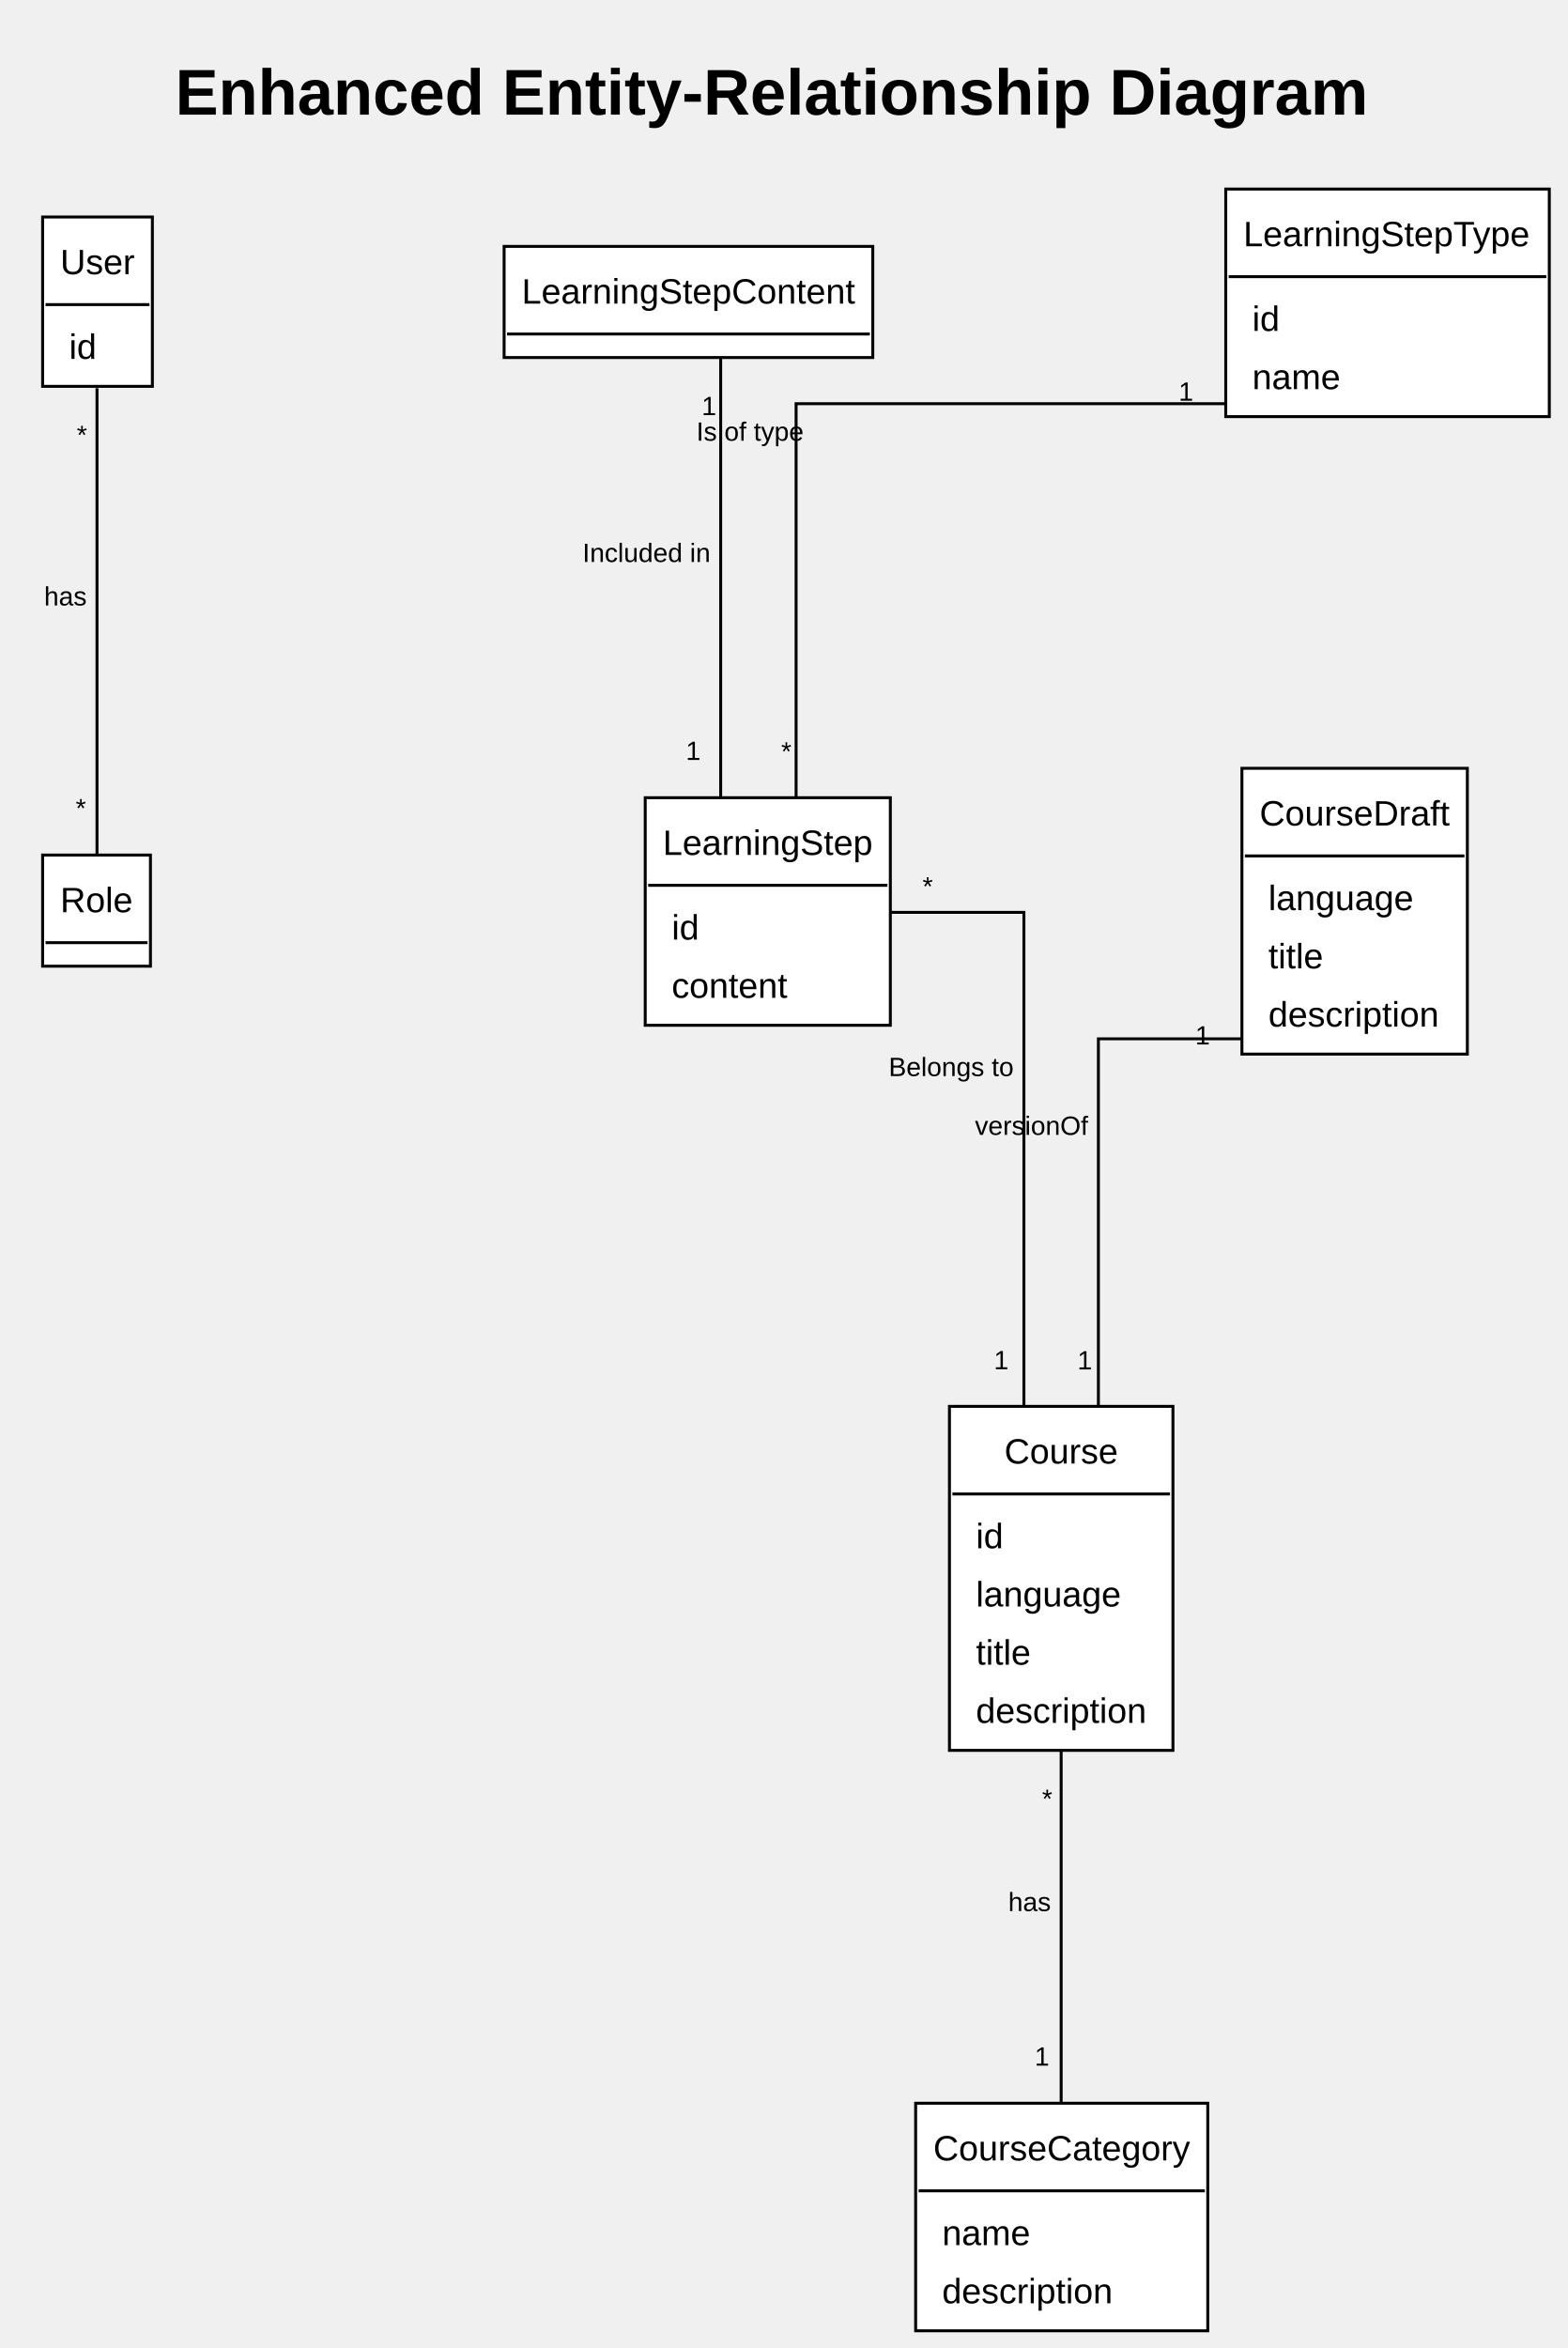
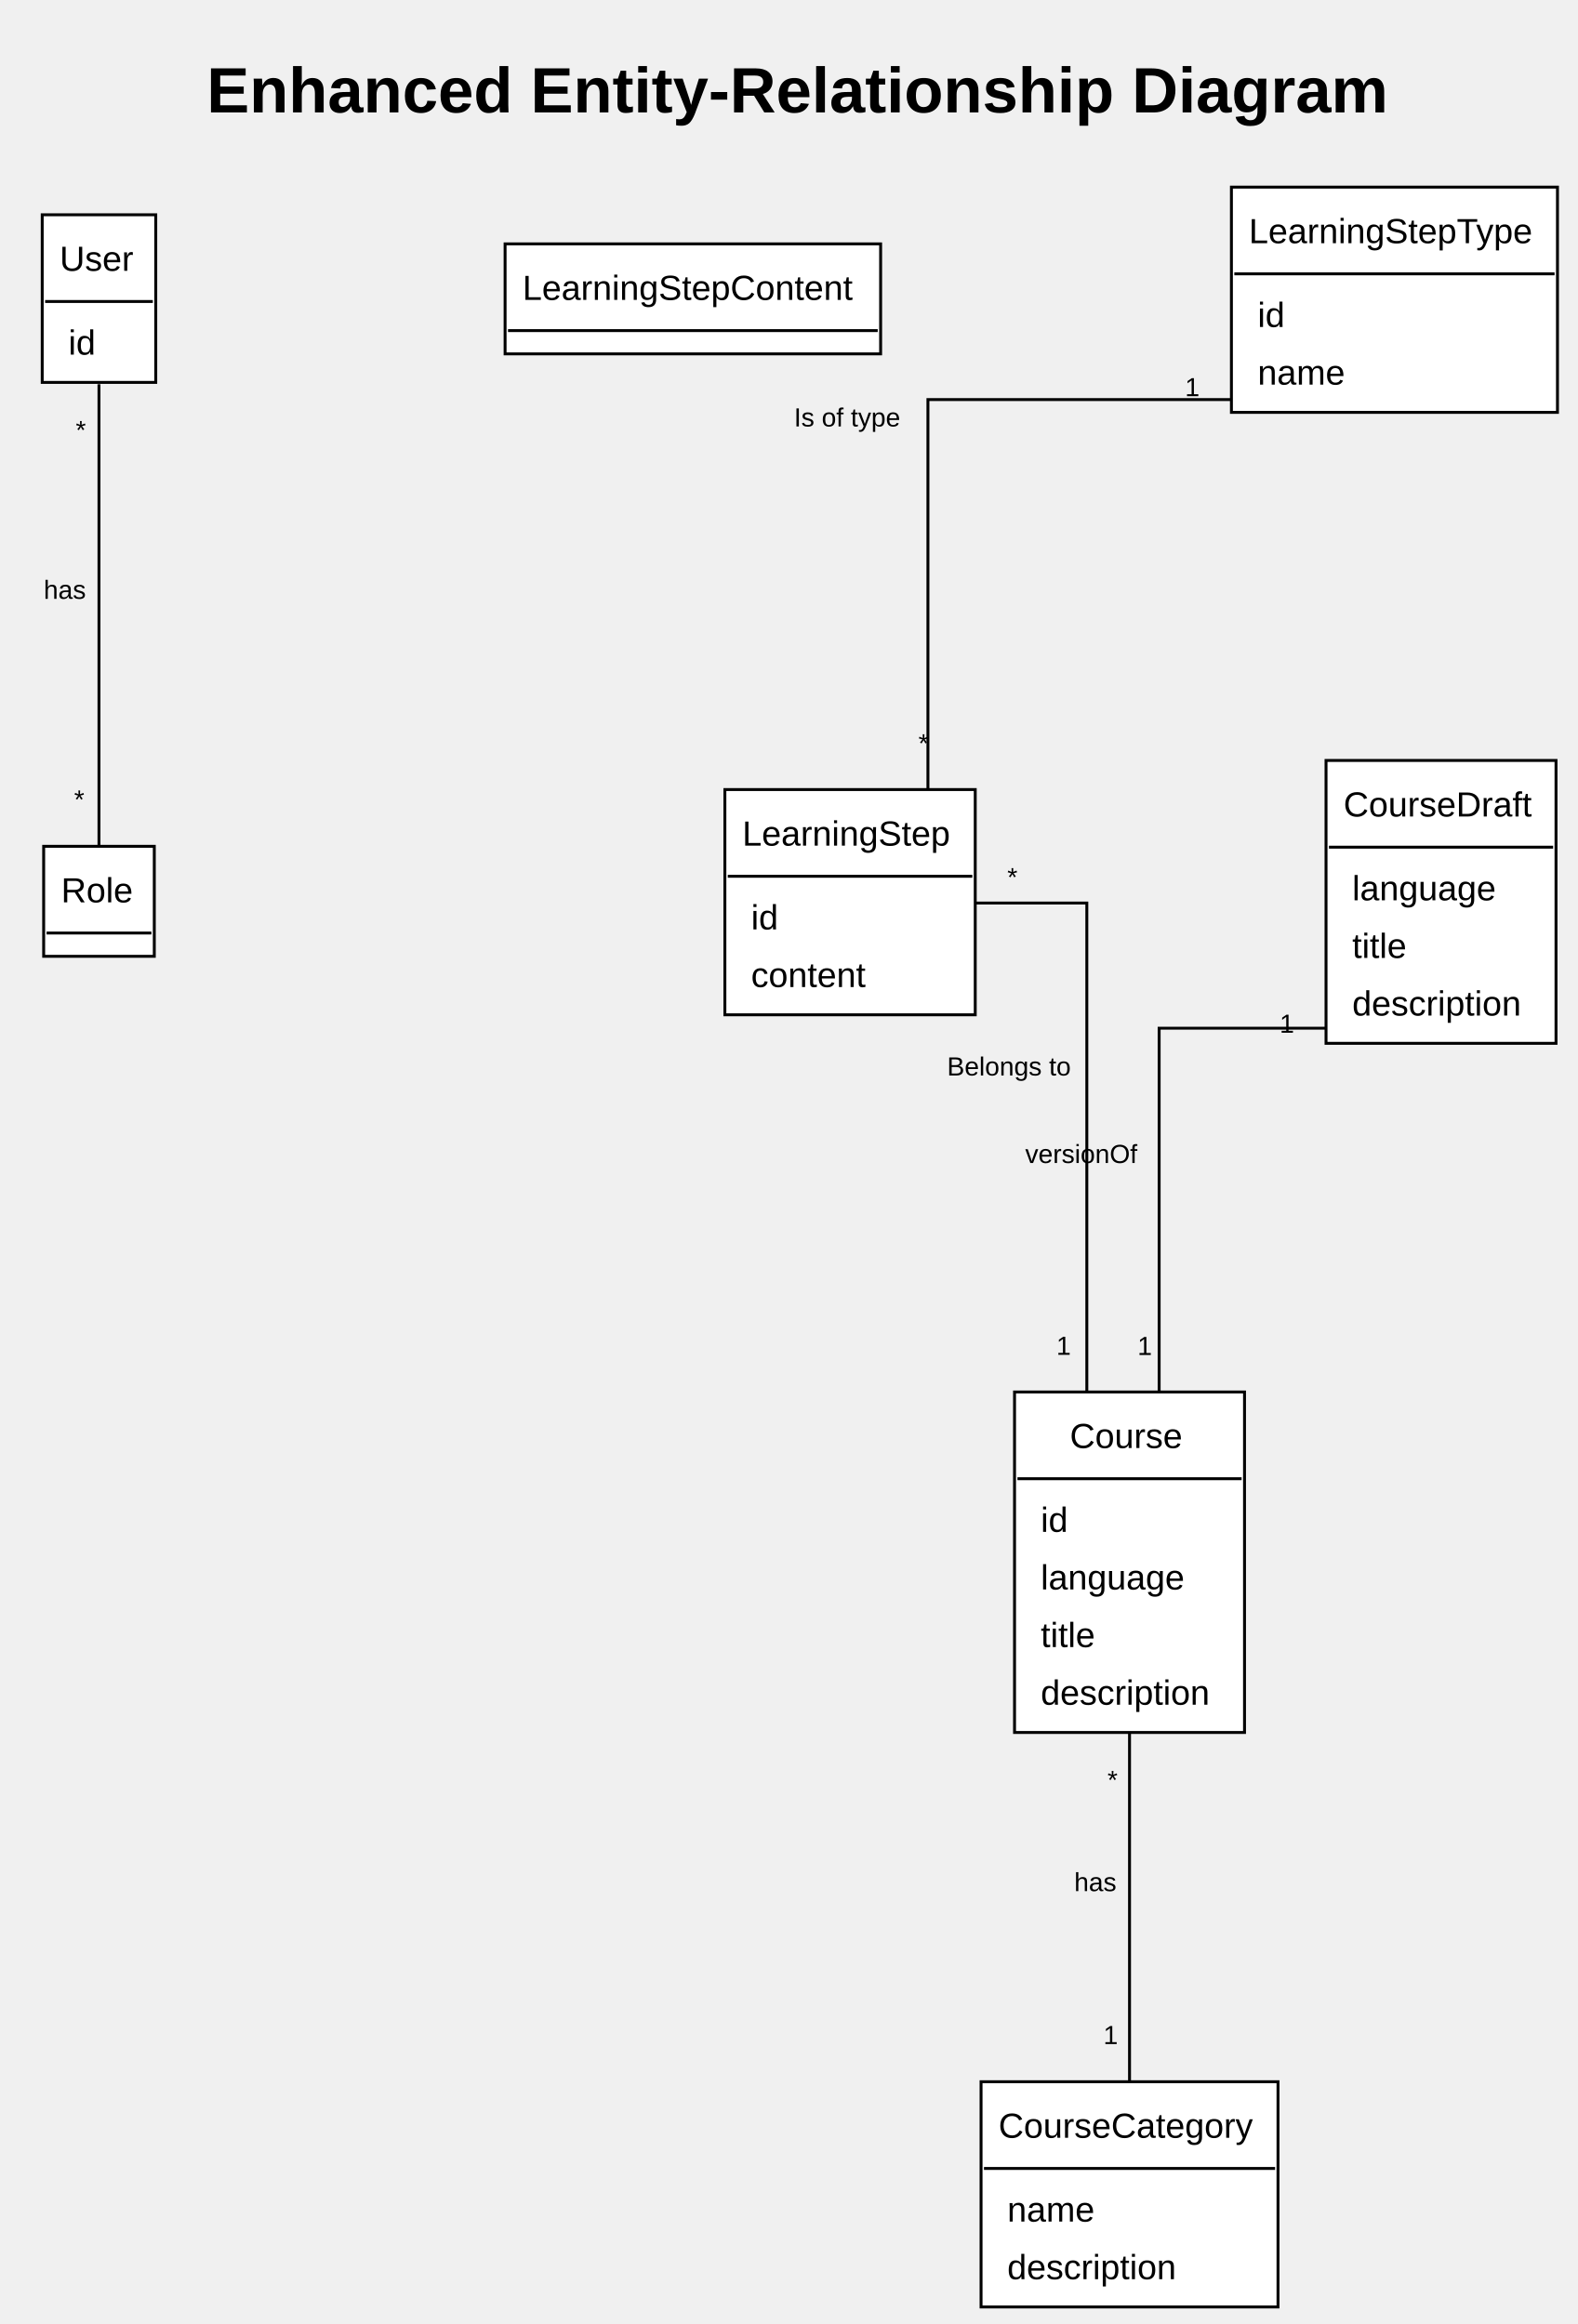
- <svg xmlns="http://www.w3.org/2000/svg" contentStyleType="text/css" data-diagram-type="CLASS" height="915.521px" preserveAspectRatio="none" style="width:611px;height:915px;background:#FFFFFF;" version="1.1" viewBox="0 0 611 915" width="611.875px" zoomAndPan="magnify">
+ <svg xmlns="http://www.w3.org/2000/svg" contentStyleType="text/css" height="915.521px" preserveAspectRatio="none" style="width:621px;height:915px;background:#FFFFFF;" version="1.1" viewBox="0 0 621 915" width="621.042px" zoomAndPan="magnify">
  <defs />
  <g>
-     <g class="title" data-source-line="9">
-       <text fill="#000000" font-family="Arial" font-size="25.208" font-weight="bold" lengthAdjust="spacing" textLength="465.025" x="68.308" y="44.682">Enhanced Entity-Relationship Diagram</text>
+     <text fill="#000000" font-family="Arial" font-size="25.208" font-weight="bold" lengthAdjust="spacing" textLength="448.021" x="81.354" y="44.27">Enhanced Entity-Relationship Diagram</text>
+     <g id="elem_User">
+       <rect codeLine="16" fill="#FFFFFF" height="65.997" id="User" style="stroke:#000000;stroke-width:1.146;" width="44.688" x="16.615" y="84.56" />
+       <text fill="#000000" font-family="Arial" font-size="13.75" lengthAdjust="spacing" textLength="30.938" x="23.49" y="106.624">User</text>
+       <line style="stroke:#000000;stroke-width:1.146;" x1="17.76" x2="60.156" y1="118.704" y2="118.704" />
+       <text fill="#000000" font-family="Arial" font-size="13.75" lengthAdjust="spacing" textLength="11.458" x="26.927" y="139.623">id</text>
    </g>
-     <g class="entity" data-entity="User" data-source-line="12" data-uid="ent0002" id="entity_User">
-       <rect fill="#FFFFFF" height="65.997" style="stroke:#000000;stroke-width:1.146;" width="42.781" x="16.615" y="84.56" />
-       <text fill="#000000" font-family="Arial" font-size="13.75" lengthAdjust="spacing" textLength="29.031" x="23.49" y="106.849">User</text>
-       <line style="stroke:#000000;stroke-width:1.146;" x1="17.76" x2="58.249" y1="118.704" y2="118.704" />
-       <text fill="#000000" font-family="Arial" font-size="13.75" lengthAdjust="spacing" textLength="10.702" x="26.927" y="139.848">id</text>
+     <g id="elem_Role">
+       <rect codeLine="13" fill="#FFFFFF" height="43.311" id="Role" style="stroke:#000000;stroke-width:1.146;" width="43.542" x="17.188" y="333.206" />
+       <text fill="#000000" font-family="Arial" font-size="13.75" lengthAdjust="spacing" textLength="29.792" x="24.062" y="355.27">Role</text>
+       <line style="stroke:#000000;stroke-width:1.146;" x1="18.333" x2="59.583" y1="367.35" y2="367.35" />
    </g>
-     <g class="entity" data-entity="Role" data-source-line="13" data-uid="ent0003" id="entity_Role">
-       <rect fill="#FFFFFF" height="43.311" style="stroke:#000000;stroke-width:1.146;" width="42.029" x="16.615" y="333.206" />
-       <text fill="#000000" font-family="Arial" font-size="13.75" lengthAdjust="spacing" textLength="28.279" x="23.49" y="355.495">Role</text>
-       <line style="stroke:#000000;stroke-width:1.146;" x1="17.76" x2="57.498" y1="367.35" y2="367.35" />
+     <g id="elem_Course">
+       <rect codeLine="29" fill="#FFFFFF" height="134.056" id="Course" style="stroke:#000000;stroke-width:1.146;" width="90.521" x="399.323" y="548.05" />
+       <text fill="#000000" font-family="Arial" font-size="13.75" lengthAdjust="spacing" textLength="46.979" x="421.094" y="570.114">Course</text>
+       <line style="stroke:#000000;stroke-width:1.146;" x1="400.469" x2="488.698" y1="582.194" y2="582.194" />
+       <text fill="#000000" font-family="Arial" font-size="13.75" lengthAdjust="spacing" textLength="11.458" x="409.635" y="603.112">id</text>
+       <text fill="#000000" font-family="Arial" font-size="13.75" lengthAdjust="spacing" textLength="59.583" x="409.635" y="625.798">language</text>
+       <text fill="#000000" font-family="Arial" font-size="13.75" lengthAdjust="spacing" textLength="21.771" x="409.635" y="648.485">title</text>
+       <text fill="#000000" font-family="Arial" font-size="13.75" lengthAdjust="spacing" textLength="69.896" x="409.635" y="671.171">description</text>
    </g>
-     <g class="entity" data-entity="Course" data-source-line="22" data-uid="ent0004" id="entity_Course">
-       <rect fill="#FFFFFF" height="134.056" style="stroke:#000000;stroke-width:1.146;" width="87.119" x="370.104" y="548.05" />
-       <text fill="#000000" font-family="Arial" font-size="13.75" lengthAdjust="spacing" textLength="44.325" x="391.501" y="570.338">Course</text>
-       <line style="stroke:#000000;stroke-width:1.146;" x1="371.25" x2="456.077" y1="582.194" y2="582.194" />
-       <text fill="#000000" font-family="Arial" font-size="13.75" lengthAdjust="spacing" textLength="10.702" x="380.417" y="603.337">id</text>
-       <text fill="#000000" font-family="Arial" font-size="13.75" lengthAdjust="spacing" textLength="56.584" x="380.417" y="626.023">language</text>
-       <text fill="#000000" font-family="Arial" font-size="13.75" lengthAdjust="spacing" textLength="21.397" x="380.417" y="648.71">title</text>
-       <text fill="#000000" font-family="Arial" font-size="13.75" lengthAdjust="spacing" textLength="66.494" x="380.417" y="671.396">description</text>
+     <g id="elem_CourseDraft">
+       <rect codeLine="43" fill="#FFFFFF" height="111.37" id="CourseDraft" style="stroke:#000000;stroke-width:1.146;" width="90.521" x="521.927" y="299.404" />
+       <text fill="#000000" font-family="Arial" font-size="13.75" lengthAdjust="spacing" textLength="76.771" x="528.802" y="321.468">CourseDraft</text>
+       <line style="stroke:#000000;stroke-width:1.146;" x1="523.073" x2="611.302" y1="333.548" y2="333.548" />
+       <text fill="#000000" font-family="Arial" font-size="13.75" lengthAdjust="spacing" textLength="59.583" x="532.24" y="354.466">language</text>
+       <text fill="#000000" font-family="Arial" font-size="13.75" lengthAdjust="spacing" textLength="21.771" x="532.24" y="377.153">title</text>
+       <text fill="#000000" font-family="Arial" font-size="13.75" lengthAdjust="spacing" textLength="69.896" x="532.24" y="399.839">description</text>
    </g>
-     <g class="entity" data-entity="CourseDraft" data-source-line="23" data-uid="ent0005" id="entity_CourseDraft">
-       <rect fill="#FFFFFF" height="111.37" style="stroke:#000000;stroke-width:1.146;" width="87.871" x="484.115" y="299.404" />
-       <text fill="#000000" font-family="Arial" font-size="13.75" lengthAdjust="spacing" textLength="74.121" x="490.99" y="321.693">CourseDraft</text>
-       <line style="stroke:#000000;stroke-width:1.146;" x1="485.26" x2="570.84" y1="333.548" y2="333.548" />
-       <text fill="#000000" font-family="Arial" font-size="13.75" lengthAdjust="spacing" textLength="56.584" x="494.427" y="354.691">language</text>
-       <text fill="#000000" font-family="Arial" font-size="13.75" lengthAdjust="spacing" textLength="21.397" x="494.427" y="377.377">title</text>
-       <text fill="#000000" font-family="Arial" font-size="13.75" lengthAdjust="spacing" textLength="66.494" x="494.427" y="400.064">description</text>
+     <g id="elem_LearningStep">
+       <rect codeLine="35" fill="#FFFFFF" height="88.683" id="LearningStep" style="stroke:#000000;stroke-width:1.146;" width="98.542" x="285.312" y="310.862" />
+       <text fill="#000000" font-family="Arial" font-size="13.75" lengthAdjust="spacing" textLength="84.792" x="292.188" y="332.926">LearningStep</text>
+       <line style="stroke:#000000;stroke-width:1.146;" x1="286.458" x2="382.708" y1="345.007" y2="345.007" />
+       <text fill="#000000" font-family="Arial" font-size="13.75" lengthAdjust="spacing" textLength="11.458" x="295.625" y="365.925">id</text>
+       <text fill="#000000" font-family="Arial" font-size="13.75" lengthAdjust="spacing" textLength="45.833" x="295.625" y="388.611">content</text>
    </g>
-     <g class="entity" data-entity="LearningStep" data-source-line="24" data-uid="ent0006" id="entity_LearningStep">
-       <rect fill="#FFFFFF" height="88.683" style="stroke:#000000;stroke-width:1.146;" width="95.552" x="251.51" y="310.862" />
-       <text fill="#000000" font-family="Arial" font-size="13.75" lengthAdjust="spacing" textLength="81.802" x="258.385" y="333.151">LearningStep</text>
-       <line style="stroke:#000000;stroke-width:1.146;" x1="252.656" x2="345.916" y1="345.007" y2="345.007" />
-       <text fill="#000000" font-family="Arial" font-size="13.75" lengthAdjust="spacing" textLength="10.702" x="261.823" y="366.15">id</text>
-       <text fill="#000000" font-family="Arial" font-size="13.75" lengthAdjust="spacing" textLength="45.104" x="261.823" y="388.836">content</text>
+     <g id="elem_CourseCategory">
+       <rect codeLine="49" fill="#FFFFFF" height="88.683" id="CourseCategory" style="stroke:#000000;stroke-width:1.146;" width="116.875" x="386.146" y="819.612" />
+       <text fill="#000000" font-family="Arial" font-size="13.75" lengthAdjust="spacing" textLength="103.125" x="393.021" y="841.676">CourseCategory</text>
+       <line style="stroke:#000000;stroke-width:1.146;" x1="387.292" x2="501.875" y1="853.757" y2="853.757" />
+       <text fill="#000000" font-family="Arial" font-size="13.75" lengthAdjust="spacing" textLength="36.667" x="396.458" y="874.675">name</text>
+       <text fill="#000000" font-family="Arial" font-size="13.75" lengthAdjust="spacing" textLength="69.896" x="396.458" y="897.361">description</text>
    </g>
-     <g class="entity" data-entity="CourseCategory" data-source-line="25" data-uid="ent0007" id="entity_CourseCategory">
-       <rect fill="#FFFFFF" height="88.683" style="stroke:#000000;stroke-width:1.146;" width="113.867" x="356.927" y="819.612" />
-       <text fill="#000000" font-family="Arial" font-size="13.75" lengthAdjust="spacing" textLength="100.117" x="363.802" y="841.901">CourseCategory</text>
-       <line style="stroke:#000000;stroke-width:1.146;" x1="358.073" x2="469.648" y1="853.757" y2="853.757" />
-       <text fill="#000000" font-family="Arial" font-size="13.75" lengthAdjust="spacing" textLength="34.395" x="367.24" y="874.9">name</text>
-       <text fill="#000000" font-family="Arial" font-size="13.75" lengthAdjust="spacing" textLength="66.494" x="367.24" y="897.586">description</text>
+     <g id="elem_LearningStepType">
+       <rect codeLine="39" fill="#FFFFFF" height="88.683" id="LearningStepType" style="stroke:#000000;stroke-width:1.146;" width="128.333" x="484.688" y="73.675" />
+       <text fill="#000000" font-family="Arial" font-size="13.75" lengthAdjust="spacing" textLength="114.583" x="491.562" y="95.739">LearningStepType</text>
+       <line style="stroke:#000000;stroke-width:1.146;" x1="485.833" x2="611.875" y1="107.819" y2="107.819" />
+       <text fill="#000000" font-family="Arial" font-size="13.75" lengthAdjust="spacing" textLength="11.458" x="495" y="128.737">id</text>
+       <text fill="#000000" font-family="Arial" font-size="13.75" lengthAdjust="spacing" textLength="36.667" x="495" y="151.423">name</text>
    </g>
-     <g class="entity" data-entity="LearningStepType" data-source-line="26" data-uid="ent0008" id="entity_LearningStepType">
-       <rect fill="#FFFFFF" height="88.683" style="stroke:#000000;stroke-width:1.146;" width="126.12" x="477.812" y="73.675" />
-       <text fill="#000000" font-family="Arial" font-size="13.75" lengthAdjust="spacing" textLength="112.37" x="484.688" y="95.963">LearningStepType</text>
-       <line style="stroke:#000000;stroke-width:1.146;" x1="478.958" x2="602.787" y1="107.819" y2="107.819" />
-       <text fill="#000000" font-family="Arial" font-size="13.75" lengthAdjust="spacing" textLength="10.702" x="488.125" y="128.962">id</text>
-       <text fill="#000000" font-family="Arial" font-size="13.75" lengthAdjust="spacing" textLength="34.395" x="488.125" y="151.648">name</text>
+     <g id="elem_LearningStepContent">
+       <rect codeLine="27" fill="#FFFFFF" height="43.311" id="LearningStepContent" style="stroke:#000000;stroke-width:1.146;" width="147.812" x="198.802" y="96.018" />
+       <text fill="#000000" font-family="Arial" font-size="13.75" lengthAdjust="spacing" textLength="134.062" x="205.677" y="118.082">LearningStepContent</text>
+       <line style="stroke:#000000;stroke-width:1.146;" x1="199.948" x2="345.469" y1="130.163" y2="130.163" />
    </g>
-     <g class="entity" data-entity="LearningStepContent" data-source-line="27" data-uid="ent0009" id="entity_LearningStepContent">
-       <rect fill="#FFFFFF" height="43.311" style="stroke:#000000;stroke-width:1.146;" width="143.71" x="196.51" y="96.018" />
-       <text fill="#000000" font-family="Arial" font-size="13.75" lengthAdjust="spacing" textLength="129.96" x="203.385" y="118.307">LearningStepContent</text>
-       <line style="stroke:#000000;stroke-width:1.146;" x1="197.656" x2="339.075" y1="130.163" y2="130.163" />
+     <g id="link_LearningStep_Course">
+       <path codeLine="56" d="M383.911,355.55 C406.267,355.55 427.774,355.55 427.774,355.55 C427.774,355.55 427.774,471.004 427.774,547.912 " fill="none" id="LearningStep-Course" style="stroke:#000000;stroke-width:1.146;" />
+       <text fill="#000000" font-family="Arial" font-size="10.312" lengthAdjust="spacing" textLength="50.417" x="372.774" y="423.431">Belongs to</text>
+       <text fill="#000000" font-family="Arial" font-size="10.312" lengthAdjust="spacing" textLength="4.583" x="396.468" y="348.899">*</text>
+       <text fill="#000000" font-family="Arial" font-size="10.312" lengthAdjust="spacing" textLength="5.729" x="415.791" y="533.411">1</text>
    </g>
-     <g class="link" data-entity-1="LearningStep" data-entity-2="Course" data-source-line="56" data-uid="lnk10" id="link_LearningStep_Course">
-       <path codeLine="56" d="M346.752,355.55 C372.522,355.55 399.128,355.55 399.128,355.55 C399.128,355.55 399.128,471.004 399.128,547.912" fill="none" id="LearningStep-Course" style="stroke:#000000;stroke-width:1.146;" />
-       <text fill="#000000" font-family="Arial" font-size="10.312" lengthAdjust="spacing" textLength="48.733" x="346.42" y="419.337">Belongs to</text>
-       <text fill="#000000" font-family="Arial" font-size="10.312" lengthAdjust="spacing" textLength="4.013" x="359.614" y="348.96">*</text>
-       <text fill="#000000" font-family="Arial" font-size="10.312" lengthAdjust="spacing" textLength="5.735" x="387.422" y="533.579">1</text>
+     <g id="link_LearningStepType_LearningStep">
+       <path codeLine="57" d="M484.63,157.321 C431.681,157.321 365.234,157.321 365.234,157.321 C365.234,157.321 365.234,252.344 365.234,310.622 " fill="none" id="LearningStepType-LearningStep" style="stroke:#000000;stroke-width:1.146;" />
+       <text fill="#000000" font-family="Arial" font-size="10.312" lengthAdjust="spacing" textLength="48.125" x="312.526" y="167.899">Is of type</text>
+       <text fill="#000000" font-family="Arial" font-size="10.312" lengthAdjust="spacing" textLength="5.729" x="466.427" y="155.985">1</text>
+       <text fill="#000000" font-family="Arial" font-size="10.312" lengthAdjust="spacing" textLength="4.583" x="361.497" y="296.195">*</text>
    </g>
-     <g class="link" data-entity-1="LearningStepType" data-entity-2="LearningStep" data-source-line="57" data-uid="lnk11" id="link_LearningStepType_LearningStep">
-       <path codeLine="57" d="M477.538,157.321 C409.303,157.321 310.326,157.321 310.326,157.321 C310.326,157.321 310.326,252.344 310.326,310.622" fill="none" id="LearningStepType-LearningStep" style="stroke:#000000;stroke-width:1.146;" />
-       <text fill="#000000" font-family="Arial" font-size="10.312" lengthAdjust="spacing" textLength="41.844" x="271.448" y="171.745">Is of type</text>
-       <text fill="#000000" font-family="Arial" font-size="10.312" lengthAdjust="spacing" textLength="5.735" x="459.449" y="156.153">1</text>
-       <text fill="#000000" font-family="Arial" font-size="10.312" lengthAdjust="spacing" textLength="4.013" x="304.512" y="296.364">*</text>
+     <g id="link_Course_CourseCategory">
+       <path codeLine="58" d="M444.583,682.364 C444.583,725.952 444.583,781.467 444.583,819.52 " fill="none" id="Course-CourseCategory" style="stroke:#000000;stroke-width:1.146;" />
+       <text fill="#000000" font-family="Arial" font-size="10.312" lengthAdjust="spacing" textLength="17.188" x="422.812" y="744.574">has</text>
+       <text fill="#000000" font-family="Arial" font-size="10.312" lengthAdjust="spacing" textLength="4.583" x="435.9" y="704.338">*</text>
+       <text fill="#000000" font-family="Arial" font-size="10.312" lengthAdjust="spacing" textLength="5.729" x="434.294" y="804.786">1</text>
    </g>
-     <g class="link" data-entity-1="LearningStepContent" data-entity-2="LearningStep" data-source-line="58" data-uid="lnk12" id="link_LearningStepContent_LearningStep">
-       <path codeLine="58" d="M280.924,139.675 C280.924,178.438 280.924,259.85 280.924,310.713" fill="none" id="LearningStepContent-LearningStep" style="stroke:#000000;stroke-width:1.146;" />
-       <text fill="#000000" font-family="Arial" font-size="10.312" lengthAdjust="spacing" textLength="49.881" x="227.07" y="219">Included in</text>
-       <text fill="#000000" font-family="Arial" font-size="10.312" lengthAdjust="spacing" textLength="5.735" x="273.518" y="161.776">1</text>
-       <text fill="#000000" font-family="Arial" font-size="10.312" lengthAdjust="spacing" textLength="5.735" x="267.365" y="296.137">1</text>
+     <g id="link_CourseDraft_Course">
+       <path codeLine="59" d="M521.732,404.82 C491.093,404.82 456.236,404.82 456.236,404.82 C456.236,404.82 456.236,486.438 456.236,547.969 " fill="none" id="CourseDraft-Course" style="stroke:#000000;stroke-width:1.146;" />
+       <text fill="#000000" font-family="Arial" font-size="10.312" lengthAdjust="spacing" textLength="48.125" x="403.528" y="457.898">versionOf</text>
+       <text fill="#000000" font-family="Arial" font-size="10.312" lengthAdjust="spacing" textLength="5.729" x="503.67" y="406.604">1</text>
+       <text fill="#000000" font-family="Arial" font-size="10.312" lengthAdjust="spacing" textLength="5.729" x="447.722" y="533.475">1</text>
    </g>
-     <g class="link" data-entity-1="Course" data-entity-2="CourseCategory" data-source-line="59" data-uid="lnk13" id="link_Course_CourseCategory">
-       <path codeLine="59" d="M413.646,682.364 C413.646,725.952 413.646,781.467 413.646,819.52" fill="none" id="Course-CourseCategory" style="stroke:#000000;stroke-width:1.146;" />
-       <text fill="#000000" font-family="Arial" font-size="10.312" lengthAdjust="spacing" textLength="16.627" x="393.021" y="744.742">has</text>
-       <text fill="#000000" font-family="Arial" font-size="10.312" lengthAdjust="spacing" textLength="4.013" x="406.206" y="704.506">*</text>
-       <text fill="#000000" font-family="Arial" font-size="10.312" lengthAdjust="spacing" textLength="5.735" x="403.319" y="804.954">1</text>
-     </g>
-     <g class="link" data-entity-1="CourseDraft" data-entity-2="Course" data-source-line="60" data-uid="lnk14" id="link_CourseDraft_Course">
-       <path codeLine="60" d="M484.046,404.82 C457.233,404.82 428.163,404.82 428.163,404.82 C428.163,404.82 428.163,486.438 428.163,547.969" fill="none" id="CourseDraft-Course" style="stroke:#000000;stroke-width:1.146;" />
-       <text fill="#000000" font-family="Arial" font-size="10.312" lengthAdjust="spacing" textLength="44.13" x="380.038" y="442.254">versionOf</text>
-       <text fill="#000000" font-family="Arial" font-size="10.312" lengthAdjust="spacing" textLength="5.735" x="465.919" y="407.028">1</text>
-       <text fill="#000000" font-family="Arial" font-size="10.312" lengthAdjust="spacing" textLength="5.735" x="419.996" y="533.644">1</text>
-     </g>
-     <g class="link" data-entity-1="User" data-entity-2="Role" data-source-line="62" data-uid="lnk15" id="link_User_Role">
-       <path codeLine="62" d="M37.812,151.27 C37.812,200.564 37.812,291.314 37.812,332.988" fill="none" id="User-Role" style="stroke:#000000;stroke-width:1.146;" />
-       <text fill="#000000" font-family="Arial" font-size="10.312" lengthAdjust="spacing" textLength="16.627" x="17.188" y="235.935">has</text>
-       <text fill="#000000" font-family="Arial" font-size="10.312" lengthAdjust="spacing" textLength="4.013" x="29.941" y="173.031">*</text>
-       <text fill="#000000" font-family="Arial" font-size="10.312" lengthAdjust="spacing" textLength="4.013" x="29.503" y="318.489">*</text>
+     <g id="link_User_Role">
+       <path codeLine="61" d="M38.958,151.27 C38.958,200.564 38.958,291.314 38.958,332.988 " fill="none" id="User-Role" style="stroke:#000000;stroke-width:1.146;" />
+       <text fill="#000000" font-family="Arial" font-size="10.312" lengthAdjust="spacing" textLength="17.188" x="17.188" y="235.766">has</text>
+       <text fill="#000000" font-family="Arial" font-size="10.312" lengthAdjust="spacing" textLength="4.583" x="29.81" y="172.862">*</text>
+       <text fill="#000000" font-family="Arial" font-size="10.312" lengthAdjust="spacing" textLength="4.583" x="29.183" y="318.321">*</text>
    </g>
  </g>
</svg>
